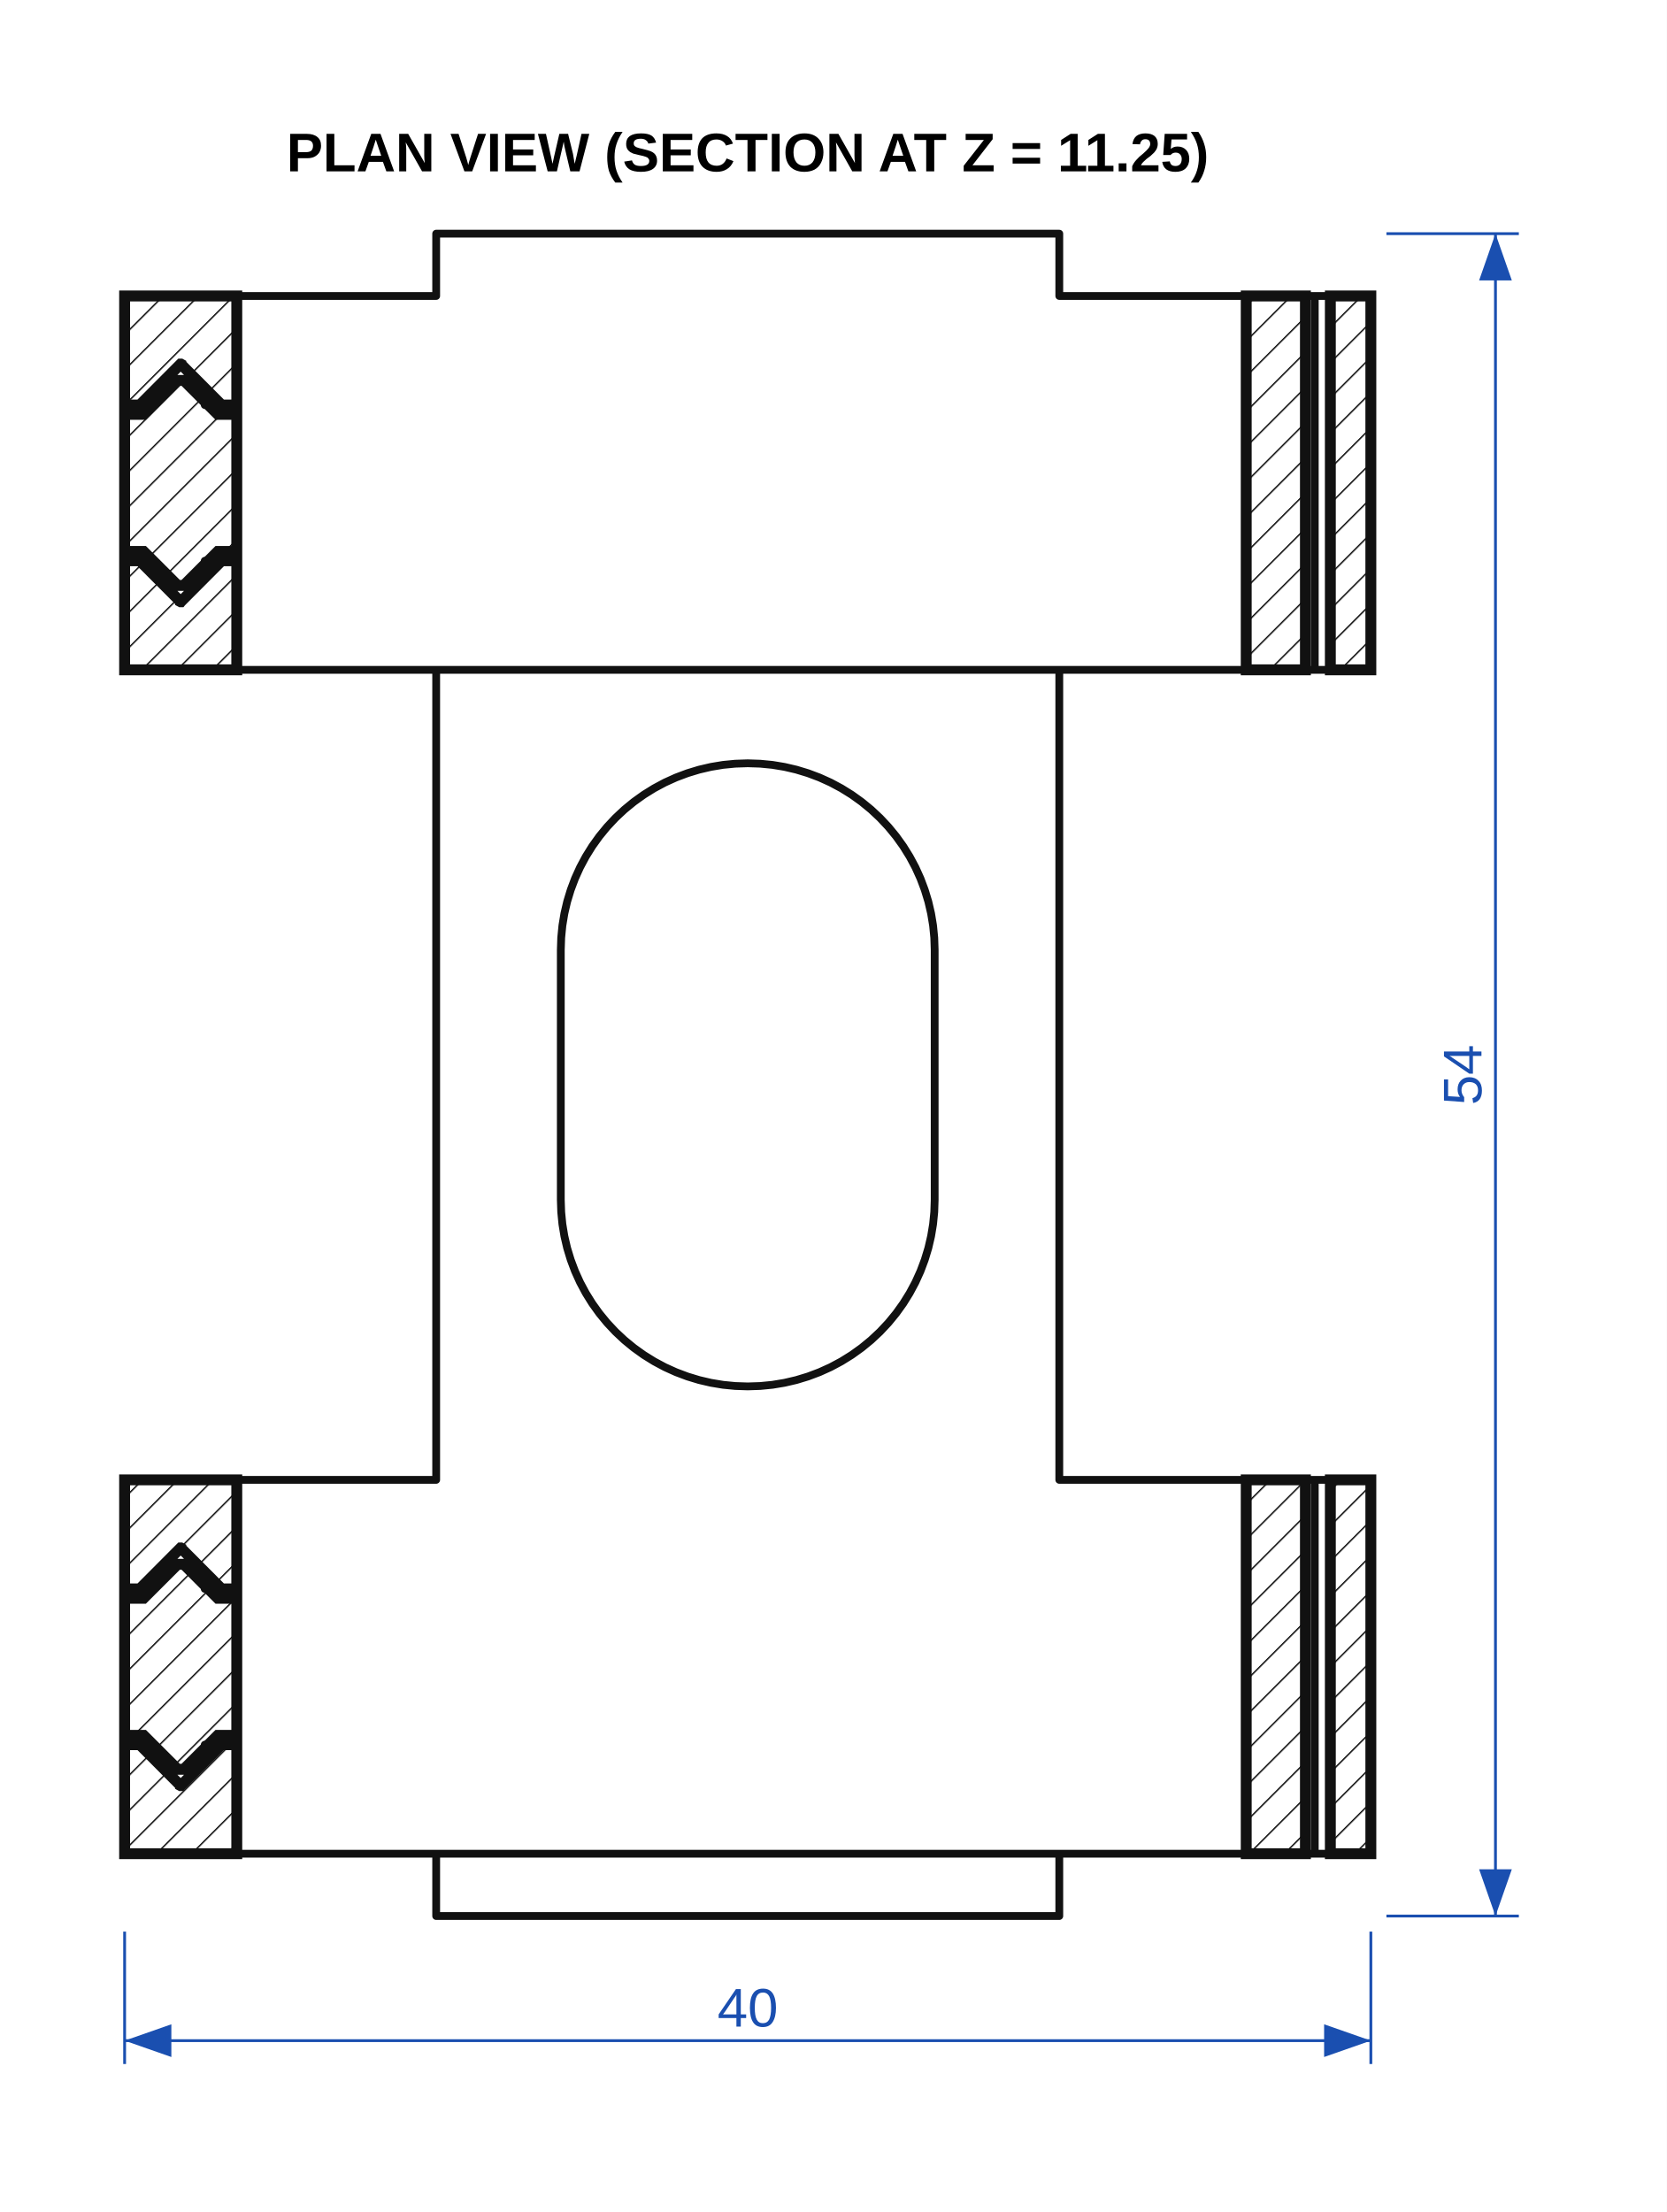
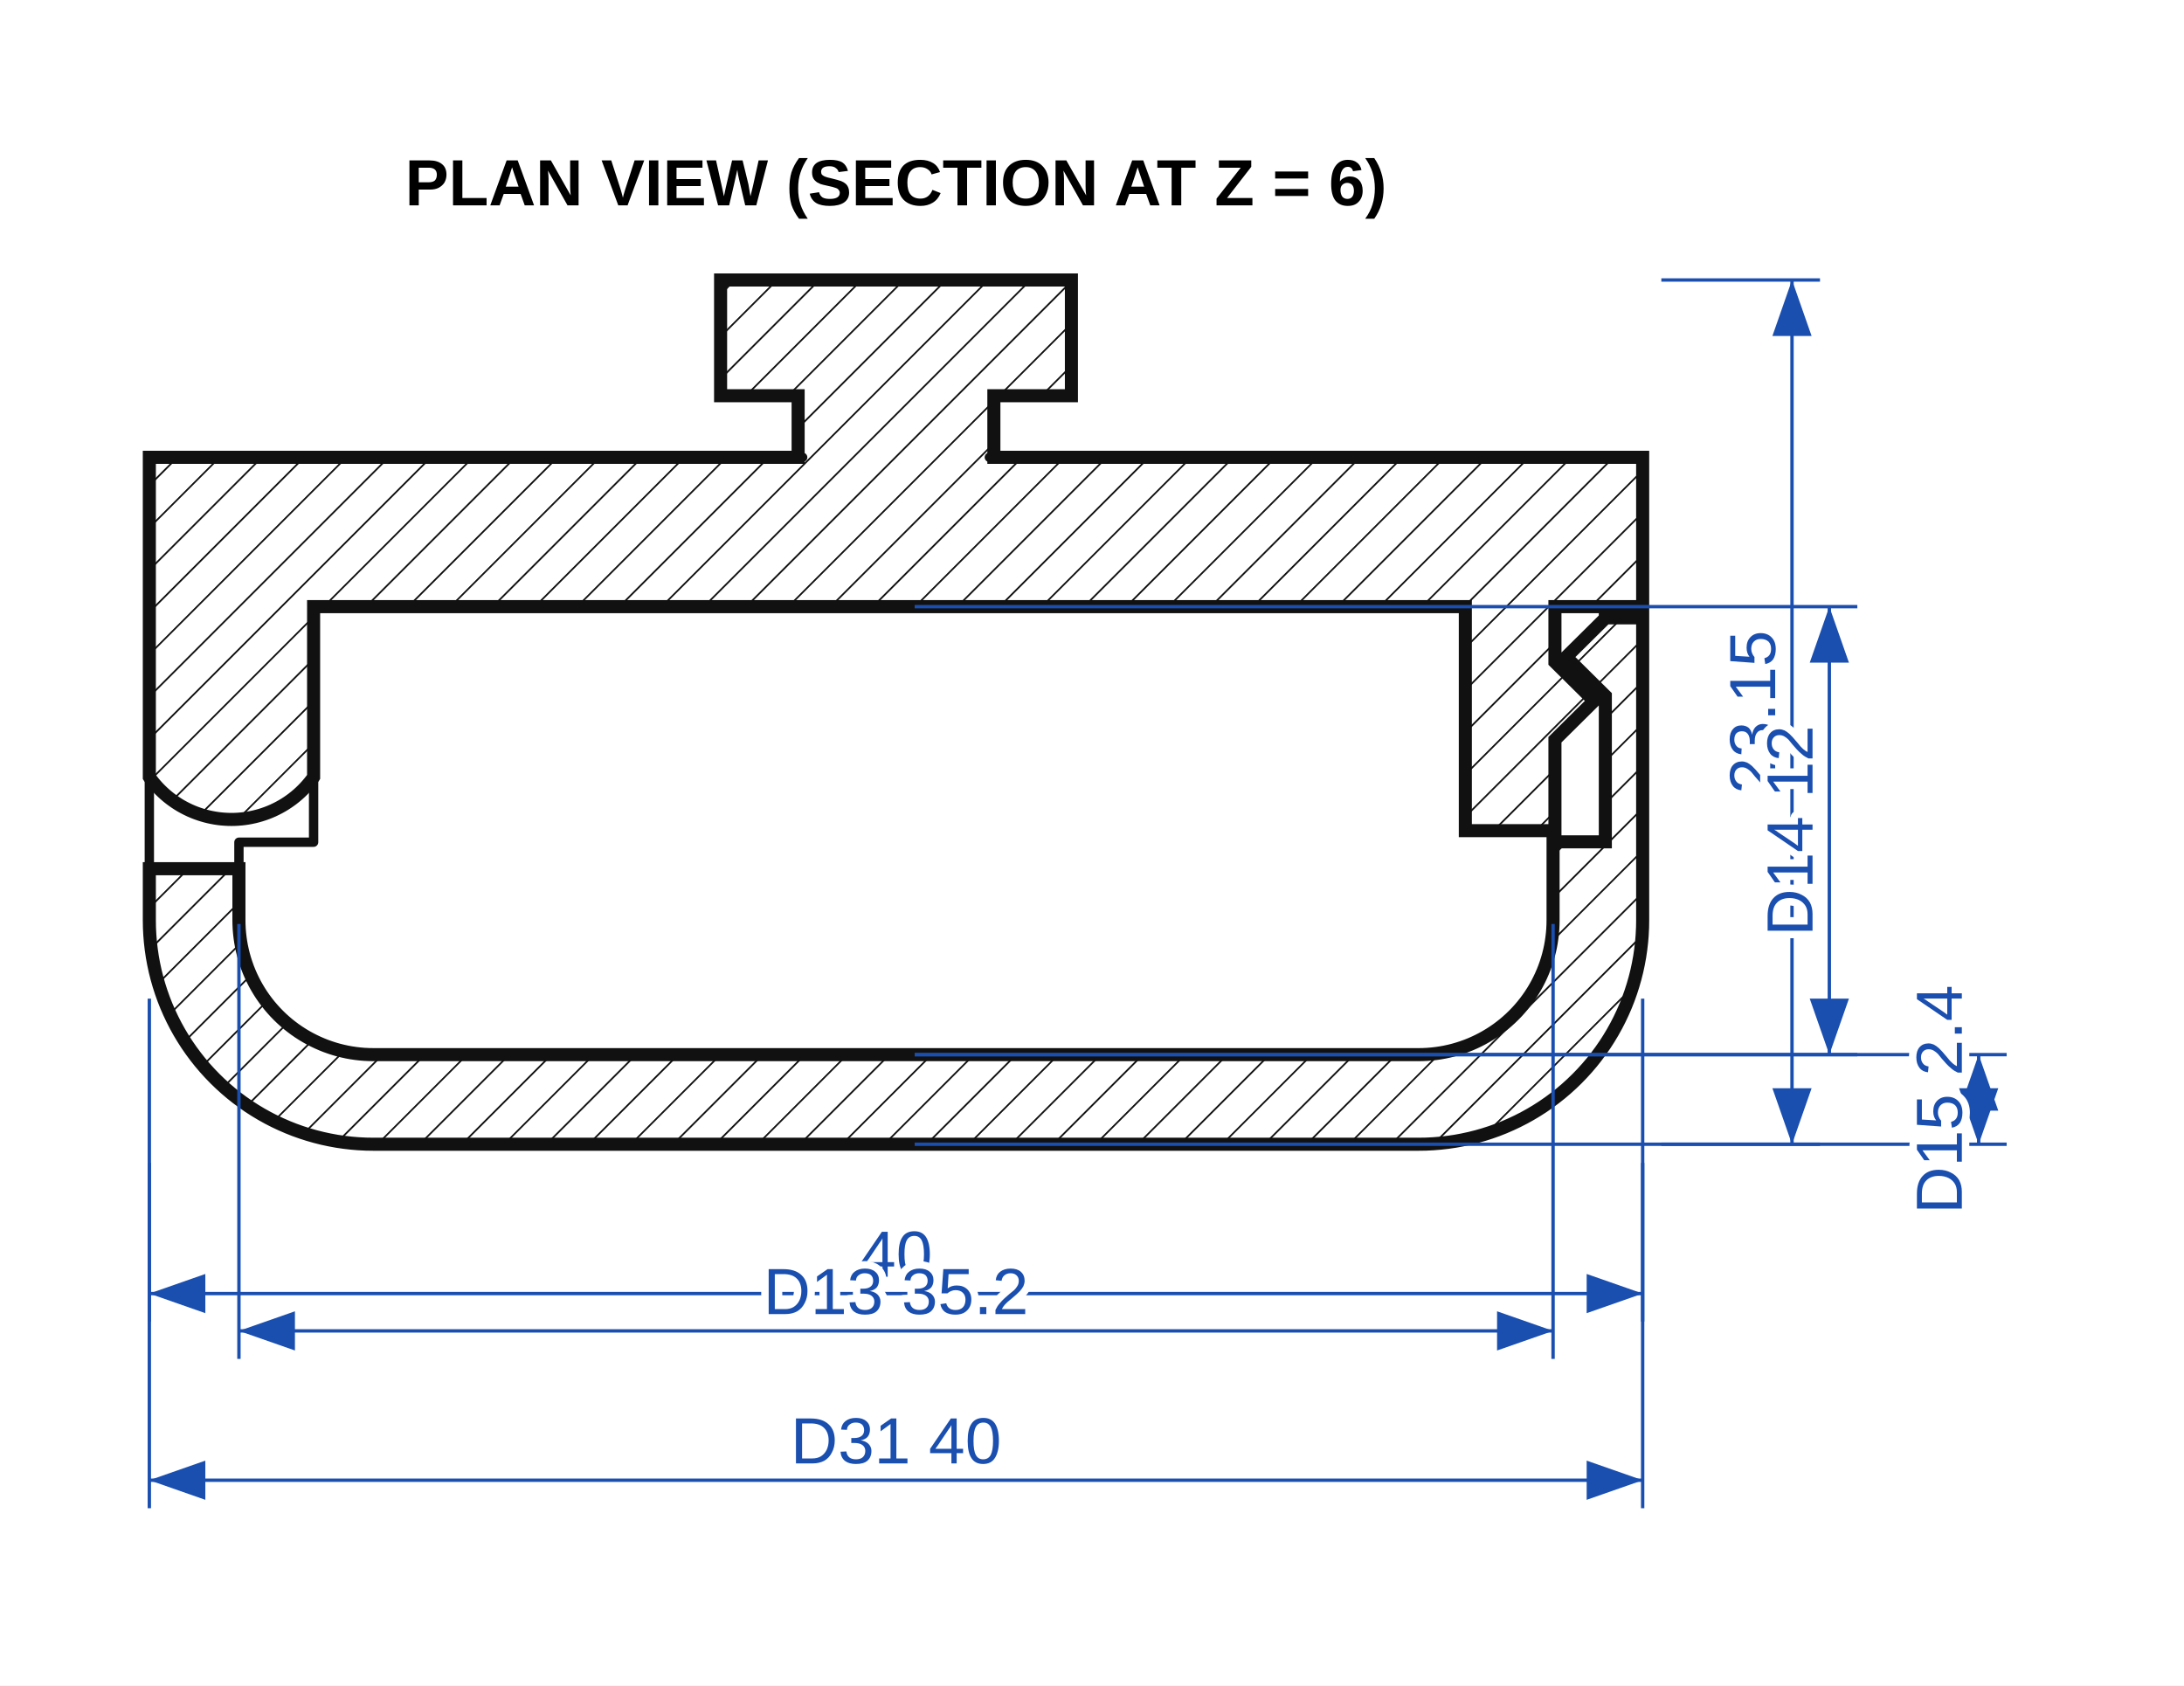
- <svg xmlns="http://www.w3.org/2000/svg" width="107mm" height="142mm" viewBox="0 0 107 142">
+ <svg xmlns="http://www.w3.org/2000/svg" width="117mm" height="90.3mm" viewBox="0 0 117 90.3">
  <defs>
    <pattern id="hatch" patternUnits="userSpaceOnUse" width="1.6" height="1.6" patternTransform="rotate(45)">
      <line x1="0" y1="0" x2="0" y2="1.6" stroke="#111" stroke-width="0.18" />
    </pattern>
    <marker id="arr" viewBox="0 0 10 10" refX="10" refY="5" markerWidth="3" markerHeight="3" orient="auto-start-reverse" markerUnits="userSpaceOnUse">
      <path d="M0,1.5 L10,5 L0,8.5 z" fill="#1a4fb0" />
    </marker>
    <marker id="arr-err" viewBox="0 0 10 10" refX="10" refY="5" markerWidth="3" markerHeight="3" orient="auto-start-reverse" markerUnits="userSpaceOnUse">
      <path d="M0,1.5 L10,5 L0,8.5 z" fill="#d0021b" />
    </marker>
  </defs>
  <style>text{font-family:Arial,Helvetica,sans-serif}.vis{stroke:#111;stroke-width:0.5;stroke-linecap:round;fill:none}.hid{stroke:#555;stroke-width:0.25;stroke-dasharray:1.6 0.8;fill:none}.cut{stroke:#111;stroke-width:0.7;fill:url(#hatch);fill-rule:evenodd}.dim{stroke:#1a4fb0;stroke-width:0.18;fill:none}.dimerr{stroke:#d0021b;stroke-width:0.25;fill:none}.dt{paint-order:stroke;stroke:#fff;stroke-width:0.8;stroke-linejoin:round}</style>
  <rect width="100%" height="100%" fill="#fff" />
  <g id="view-plan">
-     <text x="48" y="11" font-size="3.5" font-weight="bold" text-anchor="middle">PLAN VIEW (SECTION AT Z = 11.25)</text>
-     <path class="cut" d="M8 112L8.945 112L8.97 112L8.972 112L11.58 114.617L11.59 114.627L11.59 114.628L11.592 114.629L11.593 114.629L11.593 114.629L11.595 114.629L11.595 114.629L11.597 114.629L11.597 114.629L11.599 114.629L11.6 114.629L11.602 114.629L11.603 114.629L11.605 114.629L11.605 114.629L11.607 114.629L11.607 114.629L11.608 114.629L11.609 114.628L11.61 114.628L11.615 114.623L11.62 114.617L11.63 114.607L14.228 112L14.23 112L15.2 112L15.2 115.922L15.2 119L14.145 119L12.128 119L12.047 119L11.966 119L11.884 119L11.802 119L11.72 119L11.637 119L11.553 119L11.47 119L11.385 119L11.3 119L11.215 119L11.128 119L11.041 119L10.954 119L10.865 119L10.776 119L10.686 119L10.595 119L10.503 119L10.41 119L10.316 119L10.221 119L10.125 119L10.028 119L9.929 119L9.83 119L9.729 119L9.626 119L9.523 119L9.493 119L8 119L8 114.182L8 112Z M11.799 113.58L11.793 113.58L11.787 113.58L11.773 113.58L11.761 113.58L11.741 113.58L11.724 113.58L11.7 113.58L11.678 113.58L11.652 113.58L11.627 113.58L11.6 113.58L11.574 113.58L11.548 113.58L11.524 113.58L11.5 113.58L11.478 113.58L11.459 113.58L11.441 113.58L11.427 113.58L11.414 113.58L11.407 113.58L11.401 113.58L11.381 113.561L9.221 111.4L9.16 111.4L8 111.4L8 105.55L8 102.6L9.217 102.6L9.221 102.6L9.451 102.369L11.401 100.42L11.407 100.42L11.413 100.42L11.427 100.42L11.439 100.42L11.459 100.42L11.476 100.42L11.5 100.42L11.522 100.42L11.548 100.42L11.573 100.42L11.6 100.42L11.626 100.42L11.652 100.42L11.676 100.42L11.7 100.42L11.722 100.42L11.741 100.42L11.759 100.42L11.773 100.42L11.786 100.42L11.793 100.42L11.799 100.42L11.819 100.439L13.979 102.6L13.983 102.6L14.156 102.6L15.2 102.6L15.2 108.45L15.2 111.4L14.156 111.4L13.983 111.4L13.979 111.4L13.748 111.631L11.799 113.58Z M83.397 95L83.8 95L83.8 101.486L83.8 119L83.41 119L83.397 119L80 119L80 106.987L80 95L83.397 95Z M85.4 102.01L85.4 102L85.4 95.007L85.4 95L85.403 95L85.796 95L88 95L88 98.916L88 98.922L88 100.096L88 102L88 106.397L88 106.405L88 112L88 115.916L88 119L85.796 119L85.403 119L85.4 119L85.4 112.007L85.4 112L85.4 102.01Z M9.626 95L9.729 95L9.83 95L9.929 95L10.028 95L10.125 95L10.221 95L10.316 95L10.41 95L10.503 95L10.595 95L10.686 95L10.776 95L10.865 95L10.954 95L11.041 95L11.128 95L11.215 95L11.3 95L11.385 95L11.47 95L11.553 95L11.637 95L11.72 95L11.802 95L11.884 95L11.966 95L12.047 95L12.128 95L14.145 95L15.2 95L15.2 98.922L15.2 102L14.255 102L14.23 102L14.228 102L11.62 99.383L11.61 99.373L11.61 99.372L11.608 99.371L11.607 99.371L11.607 99.371L11.605 99.371L11.605 99.371L11.603 99.371L11.603 99.371L11.601 99.371L11.6 99.371L11.598 99.371L11.597 99.371L11.595 99.371L11.595 99.371L11.593 99.371L11.593 99.371L11.592 99.371L11.591 99.372L11.59 99.372L11.585 99.377L11.58 99.383L11.57 99.393L8.972 102L8.97 102L8 102L8 97.182L8 95L9.493 95L9.523 95L9.626 95Z M8 36L8.945 36L8.97 36L8.972 36L11.58 38.617L11.59 38.627L11.59 38.628L11.592 38.629L11.593 38.629L11.593 38.629L11.595 38.629L11.595 38.629L11.597 38.629L11.597 38.629L11.599 38.629L11.6 38.629L11.602 38.629L11.603 38.629L11.605 38.629L11.605 38.629L11.607 38.629L11.607 38.629L11.608 38.629L11.609 38.628L11.61 38.628L11.615 38.623L11.62 38.617L11.63 38.607L14.228 36L14.23 36L15.2 36L15.2 39.922L15.2 43L14.145 43L12.128 43L12.047 43L11.966 43L11.884 43L11.802 43L11.72 43L11.637 43L11.553 43L11.47 43L11.385 43L11.3 43L11.215 43L11.128 43L11.041 43L10.954 43L10.865 43L10.776 43L10.686 43L10.595 43L10.503 43L10.41 43L10.316 43L10.221 43L10.125 43L10.028 43L9.929 43L9.83 43L9.729 43L9.626 43L9.523 43L9.493 43L8 43L8 38.182L8 36Z M11.799 37.58L11.793 37.58L11.787 37.58L11.773 37.58L11.761 37.58L11.741 37.58L11.724 37.58L11.7 37.58L11.678 37.58L11.652 37.58L11.627 37.58L11.6 37.58L11.574 37.58L11.548 37.58L11.524 37.58L11.5 37.58L11.478 37.58L11.459 37.58L11.441 37.58L11.427 37.58L11.414 37.58L11.407 37.58L11.401 37.58L11.381 37.561L9.221 35.4L9.16 35.4L8 35.4L8 29.55L8 26.6L9.217 26.6L9.221 26.6L9.451 26.369L11.401 24.42L11.407 24.42L11.413 24.42L11.427 24.42L11.439 24.42L11.459 24.42L11.476 24.42L11.5 24.42L11.522 24.42L11.548 24.42L11.573 24.42L11.6 24.42L11.626 24.42L11.652 24.42L11.676 24.42L11.7 24.42L11.722 24.42L11.741 24.42L11.759 24.42L11.773 24.42L11.786 24.42L11.793 24.42L11.799 24.42L11.819 24.439L13.979 26.6L13.983 26.6L14.156 26.6L15.2 26.6L15.2 32.45L15.2 35.4L14.156 35.4L13.983 35.4L13.979 35.4L13.748 35.631L11.799 37.58Z M83.397 19L83.8 19L83.8 25.486L83.8 43L83.41 43L83.397 43L80 43L80 30.987L80 19L83.397 19Z M85.4 26.01L85.4 26L85.4 19.007L85.4 19L85.403 19L85.796 19L88 19L88 22.916L88 22.922L88 24.096L88 26L88 28.719L88 30.405L88 36L88 39.916L88 43L85.796 43L85.403 43L85.4 43L85.4 36.007L85.4 36L85.4 26.01Z M8 19L9.493 19L9.523 19L9.626 19L9.729 19L9.83 19L9.929 19L10.028 19L10.125 19L10.221 19L10.316 19L10.41 19L10.503 19L10.595 19L10.686 19L10.776 19L10.865 19L10.954 19L11.041 19L11.128 19L11.215 19L11.3 19L11.385 19L11.47 19L11.553 19L11.637 19L11.72 19L11.802 19L11.884 19L11.966 19L12.047 19L12.128 19L14.145 19L15.2 19L15.2 22.922L15.2 26L14.255 26L14.23 26L14.228 26L11.62 23.383L11.61 23.373L11.61 23.372L11.608 23.371L11.607 23.371L11.607 23.371L11.605 23.371L11.605 23.371L11.603 23.371L11.603 23.371L11.601 23.371L11.6 23.371L11.598 23.371L11.597 23.371L11.595 23.371L11.595 23.371L11.593 23.371L11.593 23.371L11.592 23.371L11.591 23.372L11.59 23.372L11.585 23.377L11.58 23.383L11.57 23.393L8.972 26L8.97 26L8 26L8 21.182L8 19Z" />
-     <path class="vis" d="M8 119L8 112 M8 119L8 111.4 M8 119L8.023 119 M8 112L8.023 112 M8 102.6L8 95 M8 102L8.023 102 M8 95L8 119 M8 95L8 102 M8 95L8.023 95 M8 43L8 36 M8 43L8 35.4 M8 43L8 19 M8 43L8.023 43 M8 36L8.023 36 M8 26.6L8 19 M8 26.6L9.108 26.6 M8 26L8 19 M8 26L8.023 26 M8 19L8.023 19 M8.023 119L8.109 119 M8.023 112L8.109 112 M8.023 102L8.109 102 M8.023 95L8.109 95 M8.023 43L8.109 43 M8.023 36L8.109 36 M8.023 26L8.109 26 M8.023 19L8.109 19 M8.109 119L8.199 119 M8.109 112L8.199 112 M8.109 102L8.199 102 M8.109 95L8.199 95 M8.109 43L8.199 43 M8.109 36L8.199 36 M8.109 26L8.199 26 M8.109 19L8.199 19 M8.199 119L8.292 119 M8.199 112L8.292 112 M8.199 102L8.292 102 M8.199 95L8.292 95 M8.199 43L8.292 43 M8.199 36L8.292 36 M8.199 26L8.292 26 M8.199 19L8.292 19 M8.292 119L8.389 119 M8.292 102L8.389 102 M8.292 95L8.389 95 M8.292 43L8.389 43 M8.292 26L8.389 26 M8.292 19L8.389 19 M8.389 119L8.489 119 M8.389 112L8.292 112 M8.389 112L8.489 112 M8.389 102L8.489 102 M8.389 95L8.489 95 M8.389 43L8.489 43 M8.389 36L8.292 36 M8.389 36L8.489 36 M8.389 26L8.489 26 M8.389 19L8.489 19 M8.489 119L8.592 119 M8.489 112L8.592 112 M8.489 102L8.592 102 M8.489 95L8.592 95 M8.489 43L8.592 43 M8.489 36L8.592 36 M8.489 26L8.592 26 M8.489 19L8.592 19 M8.592 119L8.699 119 M8.592 112L8.699 112 M8.592 102L8.699 102 M8.592 95L8.699 95 M8.592 43L8.699 43 M8.592 36L8.699 36 M8.592 26L8.699 26 M8.592 19L8.699 19 M8.699 119L8.809 119 M8.699 112L8.809 112 M8.699 102L8.809 102 M8.699 95L8.809 95 M8.699 43L8.809 43 M8.699 36L8.809 36 M8.699 26L8.809 26 M8.699 19L8.809 19 M8.809 119L8.921 119 M8.809 112L8.921 112 M8.809 102L8.921 102 M8.809 95L8.921 95 M8.809 43L8.921 43 M8.809 36L8.921 36 M8.809 26L8.921 26 M8.809 19L8.921 19 M8.921 119L9.037 119 M8.921 112L9.037 112 M8.921 102L9.037 102 M8.921 95L9.037 95 M8.921 43L9.037 43 M8.921 36L9.037 36 M8.921 26L9.037 26 M8.921 19L9.037 19 M8.971 112L9.061 112 M8.971 102L9.061 102 M8.971 36L9.061 36 M8.971 26L9.061 26 M8.972 112L8.971 112 M8.972 102L8.971 102 M8.972 36L8.971 36 M8.972 26L8.971 26 M9.037 119L9.155 119 M9.037 112L9.155 112 M9.037 102L9.155 102 M9.037 95L9.155 95 M9.037 43L9.155 43 M9.037 36L9.155 36 M9.037 26L9.155 26 M9.037 19L9.155 19 M9.061 112L9.324 112 M9.061 102L9.324 102 M9.061 36L9.324 36 M9.061 26L9.324 26 M9.108 35.4L8 35.4 M9.155 119L9.277 119 M9.155 112L9.277 112 M9.155 102L9.277 102 M9.155 95L9.277 95 M9.155 43L9.277 43 M9.155 36L9.277 36 M9.155 26L9.277 26 M9.155 19L9.277 19 M9.22 111.4L11.4 113.58 M9.22 102.6L11.4 100.42 M9.22 35.4L11.4 37.58 M9.22 26.6L11.4 24.42 M9.221 35.4L9.22 35.4 M9.221 26.6L9.22 26.6 M9.277 119L9.4 119 M9.277 112L9.4 112 M9.277 102L9.4 102 M9.277 95L9.4 95 M9.277 43L9.4 43 M9.277 36L9.4 36 M9.277 26L9.4 26 M9.277 19L9.4 19 M9.324 112L9.741 112 M9.324 102L9.741 102 M9.324 36L9.741 36 M9.324 26L9.741 26 M9.4 119L9.526 119 M9.4 112L9.526 112 M9.4 102L9.526 102 M9.4 95L9.526 95 M9.4 43L9.526 43 M9.4 36L9.526 36 M9.4 26L9.526 26 M9.4 19L9.526 19 M9.526 119L9.654 119 M9.526 112L9.654 112 M9.526 95L9.654 95 M9.526 43L9.654 43 M9.526 19L9.654 19 M9.654 119L9.784 119 M9.654 112L9.784 112 M9.654 102L9.526 102 M9.654 102L9.784 102 M9.654 95L9.784 95 M9.654 43L9.784 43 M9.654 36L9.526 36 M9.654 36L9.784 36 M9.654 26L9.526 26 M9.654 26L9.784 26 M9.654 19L9.784 19 M9.784 119L9.916 119 M9.784 95L9.916 95 M9.784 43L9.916 43 M9.784 19L9.916 19 M9.916 119L10.05 119 M9.916 95L10.05 95 M9.916 43L10.05 43 M9.916 19L10.05 19 M10.05 119L10.186 119 M10.05 95L10.186 95 M10.05 43L10.186 43 M10.05 19L10.186 19 M10.186 119L10.323 119 M10.186 95L10.323 95 M10.186 43L10.323 43 M10.186 19L10.323 19 M10.323 119L10.461 119 M10.323 95L10.461 95 M10.323 43L10.461 43 M10.323 19L10.461 19 M10.461 119L10.601 119 M10.461 95L10.601 95 M10.461 43L10.601 43 M10.461 19L10.601 19 M10.601 119L10.742 119 M10.601 95L10.742 95 M10.601 43L10.742 43 M10.601 19L10.742 19 M10.742 119L10.883 119 M10.742 95L10.883 95 M10.742 43L10.883 43 M10.742 19L10.883 19 M10.883 119L11.026 119 M10.883 95L11.026 95 M10.883 43L11.026 43 M10.883 19L11.026 19 M11.026 119L11.169 119 M11.026 95L11.169 95 M11.026 43L11.169 43 M11.026 19L11.169 19 M11.169 119L11.312 119 M11.169 95L11.312 95 M11.169 43L11.312 43 M11.169 19L11.312 19 M11.312 119L11.456 119 M11.312 95L11.456 95 M11.312 43L11.456 43 M11.312 19L11.456 19 M11.4 37.58L11.407 37.58 M11.4 24.42L11.407 24.42 M11.401 113.58L11.4 113.58 M11.401 100.42L11.4 100.42 M11.401 37.58L11.4 37.58 M11.401 24.42L11.4 24.42 M11.407 37.58L11.427 37.58 M11.407 24.42L11.427 24.42 M11.427 37.58L11.459 37.58 M11.427 24.42L11.459 24.42 M11.456 119L11.6 119 M11.456 95L11.6 95 M11.456 43L11.6 43 M11.456 19L11.6 19 M11.459 37.58L11.5 37.58 M11.459 24.42L11.5 24.42 M11.5 37.58L11.548 37.58 M11.5 24.42L11.548 24.42 M11.548 37.58L11.6 37.58 M11.591 99.371L11.592 99.371 M11.591 23.371L11.592 23.371 M11.592 114.629L11.591 114.629 M11.592 38.629L11.591 38.629 M11.6 37.58L11.652 37.58 M11.6 24.42L11.548 24.42 M11.6 24.42L11.652 24.42 M11.608 114.629L11.609 114.629 M11.608 99.371L11.609 99.371 M11.608 38.629L11.609 38.629 M11.608 23.371L11.609 23.371 M11.652 37.58L11.7 37.58 M11.7 37.58L11.741 37.58 M11.7 24.42L11.652 24.42 M11.741 37.58L11.773 37.58 M11.741 24.42L11.7 24.42 M11.741 24.42L11.773 24.42 M11.773 37.58L11.793 37.58 M11.793 37.58L11.8 37.58 M11.793 24.42L11.773 24.42 M11.799 113.58L11.8 113.58 M11.799 100.42L11.8 100.42 M11.799 37.58L11.8 37.58 M11.799 24.42L11.8 24.42 M11.8 24.42L11.793 24.42 M13.143 112L15.2 112 M13.143 36L15.2 36 M13.876 112L13.459 112 M13.876 102L13.459 102 M13.876 36L13.459 36 M13.876 26L13.459 26 M13.979 35.4L13.98 35.4 M13.979 26.6L13.98 26.6 M13.98 111.4L11.8 113.58 M13.98 102.6L11.8 100.42 M13.98 35.4L11.8 37.58 M13.98 26.6L11.8 24.42 M14.092 26.6L15.2 26.6 M14.139 112L13.876 112 M14.139 102L13.876 102 M14.139 36L13.876 36 M14.139 26L13.876 26 M14.228 112L14.229 112 M14.228 102L14.229 102 M14.228 36L14.229 36 M14.228 26L14.229 26 M14.229 112L14.139 112 M14.229 102L14.139 102 M14.229 36L14.139 36 M14.229 26L14.139 26 M15.2 119L11.6 119 M15.2 102L13.143 102 M15.2 95L11.6 95 M15.2 43L11.6 43 M15.2 35.4L14.092 35.4 M15.2 26L13.143 26 M15.2 19L11.6 19 M28 123L28 119 M28 123L68 123 M28 119L8 119 M28 119L28 123 M28 119L68 119 M28 119L80 119 M28 95L8 95 M28 95L28 43 M28 43L8 43 M28 43L28 95 M28 43L68 43 M28 43L80 43 M28 19L8 19 M28 19L28 15 M28 15L28 19 M28 15L68 15 M36 77.02L36 60.98 M36 60.98L36.026 60.196 M36.026 77.804L36 77.02 M36.026 60.196L36.102 59.416 M36.102 78.584L36.026 77.804 M36.102 59.416L36.23 58.643 M36.23 79.357L36.102 78.584 M36.23 79.357L36.408 80.121 M36.23 58.643L36.408 57.879 M36.408 80.121L36.23 79.357 M36.408 80.121L36.636 80.871 M36.408 57.879L36.636 57.129 M36.636 57.129L36.912 56.395 M36.912 81.605L36.636 80.871 M36.912 81.605L37.235 82.319 M36.912 56.395L37.235 55.681 M37.235 82.319L36.912 81.605 M37.235 82.319L37.605 83.01 M37.235 55.681L37.605 54.99 M37.605 54.99L38.019 54.324 M38.019 83.676L37.605 83.01 M38.019 83.676L38.476 84.313 M38.019 54.324L38.476 53.687 M38.476 84.313L38.019 83.676 M38.476 84.313L38.973 84.919 M38.476 53.687L38.973 53.081 M38.973 84.919L39.509 85.491 M38.973 53.081L39.509 52.509 M39.509 85.491L38.973 84.919 M39.509 85.491L40.081 86.027 M39.509 52.509L40.081 51.973 M40.081 51.973L40.687 51.476 M40.687 86.524L40.081 86.027 M40.687 86.524L41.324 86.981 M40.687 51.476L41.324 51.019 M41.324 86.981L40.687 86.524 M41.324 86.981L41.99 87.395 M41.324 51.019L41.99 50.605 M41.99 87.395L42.681 87.765 M41.99 50.605L42.681 50.235 M42.681 87.765L43.395 88.088 M42.681 50.235L43.395 49.912 M43.395 88.088L44.129 88.364 M43.395 49.912L44.129 49.636 M44.129 88.364L44.879 88.592 M44.129 49.636L44.879 49.408 M44.879 88.592L45.643 88.77 M44.879 49.408L45.643 49.23 M45.643 88.77L46.416 88.898 M45.643 49.23L46.416 49.102 M46.416 88.898L47.196 88.974 M46.416 49.102L47.196 49.026 M47.196 88.974L47.98 89 M47.196 49.026L47.98 49 M47.98 89L48.02 89 M47.98 49L48.02 49 M48.02 89L48.804 88.974 M48.02 49L48.804 49.026 M48.804 88.974L49.584 88.898 M48.804 49.026L49.584 49.102 M49.584 88.898L50.357 88.77 M49.584 49.102L50.357 49.23 M50.357 88.77L51.121 88.592 M50.357 49.23L49.584 49.102 M50.357 49.23L51.121 49.408 M51.121 88.592L51.871 88.364 M51.121 49.408L51.871 49.636 M51.871 88.364L52.605 88.088 M51.871 49.636L52.605 49.912 M52.605 88.088L53.319 87.765 M52.605 49.912L53.319 50.235 M53.319 87.765L54.01 87.395 M53.319 50.235L54.01 50.605 M54.01 87.395L54.676 86.981 M54.01 50.605L54.676 51.019 M54.676 86.981L55.313 86.524 M55.313 86.524L55.919 86.027 M55.313 51.476L54.676 51.019 M55.313 51.476L55.919 51.973 M55.919 86.027L56.491 85.491 M55.919 51.973L56.491 52.509 M56.491 85.491L57.027 84.919 M56.491 52.509L57.027 53.081 M57.027 84.919L57.524 84.313 M57.027 53.081L57.524 53.687 M57.524 84.313L57.981 83.676 M57.981 83.676L58.395 83.01 M57.981 54.324L57.524 53.687 M58.395 83.01L58.765 82.319 M58.395 54.99L57.981 54.324 M58.765 82.319L59.088 81.605 M58.765 55.681L58.395 54.99 M59.088 81.605L59.364 80.871 M59.088 56.395L58.765 55.681 M59.364 80.871L59.592 80.121 M59.364 57.129L59.088 56.395 M59.592 80.121L59.77 79.357 M59.592 57.879L59.364 57.129 M59.592 57.879L59.77 58.643 M59.77 79.357L59.898 78.584 M59.898 78.584L59.974 77.804 M59.898 59.416L59.77 58.643 M59.974 77.804L60 77.02 M59.974 60.196L59.898 59.416 M60 77.02L60 60.98 M60 60.98L59.974 60.196 M68 123L68 119 M68 119L68 123 M68 119L80 119 M68 119L88 119 M68 95L68 43 M68 95L80 95 M68 95L88 95 M68 43L68 95 M68 43L80 43 M68 43L88 43 M68 19L68 15 M68 19L80 19 M68 19L88 19 M68 15L68 19 M80 119L80 95 M80 43L80 19 M83.8 119L84.8 119 M83.8 95L84.8 95 M83.8 43L84.8 43 M83.8 19L84.8 19 M84.4 119L84.4 112 M84.4 112L84.4 102 M84.4 102L84.4 95 M84.4 43L84.4 36 M84.4 36L84.4 26 M84.4 26L84.4 19 M84.8 119L88 119 M84.8 95L88 95 M84.8 43L88 43 M84.8 19L88 19 M85.4 119L84.4 119 M85.4 95L84.4 95 M85.4 95L88 95 M85.4 43L84.4 43 M85.4 19L84.4 19 M85.4 19L88 19 M88 119L85.4 119 M88 119L88 112 M88 119L88 95 M88 112L88 102 M88 102L88 95 M88 43L85.4 43 M88 43L88 36 M88 43L88 19 M88 36L88 26 M88 26L88 19" />
-     <path class="dim" d="M8 124L8 132.5" />
-     <path class="dim" d="M88 124L88 132.5" />
-     <path class="dim" marker-start="url(#arr)" marker-end="url(#arr)" d="M8 131L88 131" />
-     <text class="dt" x="48" y="130.1" font-size="3.5" fill="#1a4fb0" text-anchor="middle" transform="rotate(0 48 130.1)">40</text>
-     <path class="dim" d="M89 123L97.5 123" />
+     <text x="48" y="11" font-size="3.5" font-weight="bold" text-anchor="middle">PLAN VIEW (SECTION AT Z = 6)</text>
+     <path class="cut" d="M12.088 58.322L11.991 58.234L11.797 58.058L11.703 57.967L11.515 57.785L11.424 57.691L11.242 57.503L11.154 57.406L10.978 57.212L10.893 57.112L10.724 56.913L10.642 56.81L10.48 56.605L10.402 56.5L10.246 56.29L10.171 56.182L10.022 55.967L9.951 55.857L9.81 55.637L9.742 55.525L9.608 55.3L9.544 55.186L9.417 54.957L9.357 54.84L9.238 54.607L9.182 54.489L9.07 54.252L9.018 54.132L8.913 53.892L8.865 53.77L8.769 53.527L8.725 53.404L8.637 53.157L8.597 53.033L8.517 52.783L8.481 52.658L8.409 52.406L8.377 52.279L8.313 52.025L8.286 51.897L8.231 51.641L8.207 51.512L8.16 51.255L8.141 51.125L8.103 50.866L8.088 50.736L8.058 50.476L8.047 50.346L8.026 50.085L8.019 49.954L8.006 49.693L8.004 49.562L8 49.3L8 48.38L8 46.54L11.2 46.54L12.8 46.54L12.8 47.46L12.8 49.3L12.801 49.379L12.804 49.536L12.808 49.614L12.815 49.771L12.822 49.849L12.835 50.006L12.844 50.084L12.862 50.24L12.873 50.317L12.896 50.473L12.91 50.55L12.938 50.705L12.955 50.781L12.988 50.935L13.007 51.011L13.045 51.163L13.067 51.239L13.11 51.39L13.134 51.465L13.182 51.614L13.209 51.688L13.261 51.836L13.29 51.909L13.348 52.055L13.379 52.127L13.442 52.272L13.475 52.342L13.543 52.484L13.578 52.554L13.65 52.694L13.688 52.763L13.765 52.9L13.805 52.967L13.886 53.102L13.928 53.168L14.013 53.3L14.058 53.365L14.148 53.494L14.194 53.557L14.288 53.683L14.337 53.745L14.434 53.868L14.485 53.928L14.587 54.047L14.639 54.105L14.745 54.222L14.8 54.278L14.909 54.391L14.965 54.446L15.078 54.555L15.136 54.608L15.253 54.713L15.313 54.764L15.432 54.866L15.494 54.915L15.617 55.012L15.68 55.059L15.806 55.153L15.871 55.197L16 55.287L16.066 55.329L16.198 55.414L16.265 55.455L16.4 55.535L16.469 55.574L16.606 55.65L16.676 55.686L16.816 55.757L16.887 55.791L17.029 55.858L17.101 55.889L17.245 55.952L17.318 55.981L17.464 56.039L17.538 56.065L17.686 56.118L17.76 56.142L17.91 56.19L17.985 56.212L18.136 56.255L18.213 56.274L18.365 56.312L18.442 56.328L18.595 56.362L18.673 56.376L18.827 56.404L18.905 56.415L19.06 56.438L19.138 56.447L19.294 56.465L19.373 56.472L19.529 56.485L19.608 56.488L19.764 56.496L19.843 56.497L20 56.5L38.667 56.5L76 56.5L76.079 56.499L76.236 56.496L76.314 56.492L76.471 56.485L76.549 56.478L76.706 56.465L76.784 56.456L76.94 56.438L77.017 56.427L77.173 56.404L77.25 56.39L77.405 56.362L77.481 56.345L77.635 56.312L77.711 56.293L77.864 56.255L77.939 56.233L78.09 56.19L78.165 56.166L78.314 56.118L78.388 56.091L78.536 56.039L78.609 56.01L78.755 55.952L78.827 55.921L78.971 55.858L79.042 55.825L79.184 55.757L79.254 55.722L79.394 55.65L79.463 55.612L79.6 55.535L79.667 55.495L79.802 55.414L79.868 55.372L80 55.287L80.065 55.242L80.194 55.153L80.257 55.106L80.383 55.012L80.445 54.963L80.568 54.866L80.628 54.815L80.747 54.713L80.805 54.66L80.922 54.555L80.978 54.5L81.091 54.391L81.146 54.335L81.255 54.222L81.308 54.164L81.413 54.047L81.464 53.987L81.566 53.868L81.614 53.806L81.712 53.683L81.759 53.62L81.852 53.494L81.897 53.429L81.987 53.3L82.029 53.234L82.114 53.102L82.155 53.035L82.235 52.9L82.274 52.831L82.35 52.694L82.386 52.624L82.457 52.484L82.491 52.413L82.558 52.272L82.589 52.199L82.652 52.055L82.681 51.982L82.739 51.836L82.765 51.762L82.818 51.614L82.842 51.54L82.89 51.39L82.912 51.315L82.955 51.163L82.974 51.087L83.012 50.935L83.029 50.858L83.062 50.705L83.076 50.627L83.104 50.473L83.115 50.395L83.138 50.24L83.147 50.162L83.165 50.006L83.172 49.927L83.185 49.771L83.188 49.692L83.196 49.536L83.197 49.457L83.2 49.3L83.2 47.9L83.2 45.1L84.133 45.1L86 45.1L86 42.493L86 37.28L85.3 36.587L83.9 35.2L84.6 34.507L86 33.12L86 33.113L86 33.1L87.333 33.1L88 33.1L88 41.1L88 41.113L88 46.513L88 49.3L87.998 49.431L87.994 49.693L87.987 49.823L87.974 50.085L87.964 50.215L87.942 50.476L87.927 50.606L87.897 50.866L87.878 50.996L87.84 51.255L87.816 51.384L87.769 51.641L87.742 51.769L87.687 52.025L87.655 52.152L87.591 52.406L87.555 52.532L87.483 52.783L87.443 52.908L87.363 53.157L87.319 53.281L87.231 53.527L87.183 53.649L87.087 53.892L87.035 54.012L86.93 54.252L86.874 54.371L86.762 54.607L86.703 54.724L86.583 54.957L86.519 55.071L86.392 55.3L86.325 55.412L86.19 55.637L86.12 55.747L85.978 55.967L85.903 56.074L85.754 56.29L85.676 56.395L85.52 56.605L85.439 56.708L85.276 56.913L85.191 57.013L85.022 57.212L84.934 57.309L84.758 57.503L84.667 57.597L84.485 57.785L84.391 57.876L84.203 58.058L84.106 58.146L83.912 58.322L83.812 58.407L83.613 58.576L83.51 58.657L83.305 58.82L83.2 58.898L82.99 59.054L82.882 59.129L82.667 59.278L82.557 59.349L82.337 59.49L82.225 59.558L82 59.692L81.886 59.756L81.657 59.883L81.54 59.943L81.307 60.062L81.189 60.118L80.952 60.23L80.832 60.282L80.592 60.387L80.47 60.435L80.227 60.531L80.104 60.575L79.857 60.663L79.733 60.703L79.483 60.783L79.358 60.819L79.106 60.891L78.979 60.923L78.725 60.987L78.597 61.014L78.341 61.069L78.212 61.093L77.955 61.14L77.825 61.159L77.566 61.197L77.436 61.212L77.176 61.242L77.046 61.253L76.785 61.274L76.654 61.281L76.393 61.294L76.262 61.296L76 61.3L57.333 61.3L20 61.3L19.869 61.298L19.607 61.294L19.477 61.287L19.215 61.274L19.085 61.264L18.824 61.242L18.694 61.227L18.434 61.197L18.304 61.178L18.045 61.14L17.916 61.116L17.659 61.069L17.531 61.042L17.275 60.987L17.148 60.955L16.894 60.891L16.768 60.855L16.517 60.783L16.392 60.743L16.143 60.663L16.019 60.619L15.773 60.531L15.651 60.483L15.408 60.387L15.288 60.334L15.048 60.23L14.929 60.174L14.693 60.062L14.576 60.003L14.343 59.883L14.229 59.819L14 59.692L13.888 59.625L13.663 59.49L13.553 59.419L13.333 59.278L13.226 59.203L13.01 59.054L12.905 58.976L12.695 58.82L12.592 58.739L12.387 58.576L12.287 58.491L12.088 58.322Z M8 29.071L8 24.5L40.34 24.5L42.63 24.5L42.757 24.5L42.757 24.328L42.757 21.2L42.547 21.2L38.603 21.2L38.603 20.972L38.603 15L44.74 15L47.741 15L51.024 15L57.063 15L57.177 15L57.397 15L57.397 15.228L57.397 21.2L53.453 21.2L53.243 21.2L53.243 21.372L53.243 24.5L53.37 24.5L55.66 24.5L57.646 24.5L59.334 24.5L60.74 24.5L88 24.5L88 27.929L88 32.5L85.986 32.5L83.3 32.5L83.3 34.196L83.3 35.468L84.2 36.36L85.4 37.549L84.5 38.44L83.3 39.629L83.3 41.716L83.3 44.5L81.243 44.5L78.5 44.5L78.5 37.643L78.5 32.5L74 32.5L56.857 32.5L48.286 32.5L39.938 32.5L16.8 32.5L16.8 38.821L16.8 41.63L16.797 41.635L16.789 41.645L16.757 41.689L16.684 41.787L16.65 41.83L16.574 41.926L16.539 41.967L16.46 42.06L16.423 42.101L16.341 42.191L16.303 42.23L16.218 42.318L16.179 42.356L16.091 42.441L16.051 42.478L15.96 42.56L15.919 42.595L15.826 42.674L15.783 42.708L15.687 42.784L15.644 42.817L15.545 42.889L15.501 42.92L15.4 42.99L15.354 43.019L15.252 43.086L15.205 43.114L15.1 43.177L15.052 43.203L14.946 43.262L14.897 43.287L14.788 43.343L14.739 43.366L14.629 43.419L14.579 43.44L14.466 43.489L14.416 43.509L14.302 43.554L14.251 43.572L14.136 43.613L14.084 43.63L13.968 43.667L13.915 43.682L13.798 43.716L13.745 43.729L13.626 43.759L13.573 43.77L13.453 43.796L13.4 43.806L13.28 43.828L13.226 43.836L13.105 43.854L13.051 43.86L12.929 43.874L12.875 43.878L12.753 43.888L12.699 43.891L12.577 43.897L12.522 43.898L12.4 43.9L12.346 43.899L12.223 43.897L12.169 43.894L12.047 43.888L11.993 43.884L11.871 43.874L11.817 43.868L11.695 43.854L11.641 43.846L11.52 43.828L11.467 43.818L11.347 43.796L11.293 43.785L11.174 43.759L11.121 43.746L11.002 43.716L10.95 43.701L10.832 43.667L10.781 43.651L10.664 43.613L10.613 43.595L10.498 43.554L10.447 43.534L10.334 43.489L10.284 43.467L10.171 43.419L10.122 43.395L10.012 43.343L9.963 43.318L9.854 43.262L9.807 43.236L9.7 43.177L9.653 43.149L9.548 43.086L9.503 43.056L9.4 42.99L9.355 42.959L9.255 42.889L9.211 42.857L9.113 42.784L9.07 42.75L8.974 42.674L8.933 42.639L8.84 42.56L8.799 42.523L8.709 42.441L8.67 42.403L8.582 42.318L8.544 42.279L8.459 42.191L8.422 42.151L8.34 42.06L8.305 42.019L8.226 41.926L8.192 41.883L8.116 41.787L8.084 41.744L8.011 41.645L8.007 41.641L8 41.63L8 35.309L8 35.289L8 32.48L8 32.46L8 31.142L8 29.071Z" />
+     <path class="vis" d="M8 49.3L8 45.12 M8 46.54L8 45.12 M8 46.54L12.8 46.54 M8 45.12L8 45.1 M8 45.1L8 35.37 M8 32.5L8 41.63 M8 32.5L8 24.5 M8 24.5L43 24.5 M8.16 51.255L8.103 50.866 M8.517 52.783L8.409 52.406 M8.582 42.318L8.459 42.191 M8.637 53.157L8.517 52.783 M8.769 53.527L8.637 53.157 M8.84 42.56L8.974 42.674 M8.974 42.674L9.113 42.784 M9.07 54.252L8.913 53.892 M9.238 54.607L9.417 54.957 M9.4 42.99L9.548 43.086 M9.608 55.3L9.417 54.957 M9.81 55.637L9.608 55.3 M9.854 43.262L9.7 43.177 M10.022 55.967L9.81 55.637 M10.171 43.419L10.334 43.489 M10.334 43.489L10.498 43.554 M10.498 43.554L10.664 43.613 M10.664 43.613L10.832 43.667 M10.978 57.212L10.724 56.913 M11.002 43.716L11.174 43.759 M11.347 43.796L11.52 43.828 M11.515 57.785L11.242 57.503 M11.515 57.785L11.797 58.058 M11.52 43.828L11.695 43.854 M11.695 43.854L11.871 43.874 M12.088 58.322L12.387 58.576 M12.223 43.897L12.4 43.9 M12.387 58.576L12.695 58.82 M12.695 58.82L13.01 59.054 M12.753 43.888L12.577 43.897 M12.8 49.3L12.8 45.12 M12.8 46.54L12.8 45.12 M12.8 45.12L16.8 45.12 M12.804 49.536L12.8 49.3 M12.815 49.771L12.804 49.536 M12.862 50.24L12.835 50.006 M12.896 50.473L12.862 50.24 M12.938 50.705L12.896 50.473 M12.938 50.705L12.988 50.935 M13.045 51.163L12.988 50.935 M13.11 51.39L13.045 51.163 M13.348 52.055L13.261 51.836 M13.348 52.055L13.442 52.271 M13.65 52.694L13.543 52.484 M13.968 43.667L13.798 43.716 M14.013 53.3L13.886 53.102 M14.288 53.683L14.148 53.494 M14.302 43.554L14.136 43.613 M14.434 53.868L14.288 53.683 M14.629 43.419L14.788 43.343 M14.693 60.062L14.343 59.883 M14.946 43.262L15.1 43.177 M15.4 42.99L15.252 43.086 M15.408 60.387L15.773 60.531 M15.432 54.866L15.253 54.713 M15.432 54.866L15.617 55.012 M15.806 55.152L16 55.287 M16.091 42.441L16.218 42.318 M16.143 60.663L15.773 60.531 M16.198 55.414L16 55.287 M16.198 55.414L16.4 55.535 M16.517 60.783L16.143 60.663 M16.517 60.783L16.894 60.891 M16.574 41.926L16.46 42.06 M16.574 41.926L16.684 41.787 M16.606 55.65L16.4 55.535 M16.606 55.65L16.816 55.757 M16.8 45.12L16.8 33.1 M16.8 32.5L16.8 41.63 M16.812 32.5L78.5 32.5 M16.894 60.891L17.275 60.987 M17.029 55.858L17.245 55.952 M17.245 55.952L17.464 56.039 M17.464 56.039L17.686 56.118 M17.659 61.069L18.045 61.14 M17.686 56.118L17.91 56.19 M17.91 56.19L18.137 56.255 M18.365 56.312L18.595 56.362 M18.595 56.362L18.827 56.404 M18.827 56.404L19.06 56.438 M19.06 56.438L19.294 56.465 M19.764 56.496L20 56.5 M20 56.5L76 56.5 M38.791 21.2L38.603 21.2 M38.791 15L38.603 15 M39.049 21.2L38.791 21.2 M39.049 21.2L39.368 21.2 M39.049 15L38.791 15 M39.049 15L39.368 15 M39.746 21.2L39.368 21.2 M39.746 21.2L40.18 21.2 M39.746 15L39.368 15 M39.746 15L40.18 15 M40.18 21.2L40.668 21.2 M40.18 15L40.668 15 M40.668 21.2L41.206 21.2 M41.206 21.2L42.716 21.2 M41.206 15L40.668 15 M41.206 15L48 15 M48 15L54.794 15 M53 24.5L88 24.5 M53.284 21.2L54.794 21.2 M54.794 21.2L55.332 21.2 M54.794 15L55.332 15 M55.82 21.2L55.332 21.2 M55.82 21.2L56.254 21.2 M55.82 15L55.332 15 M56.254 21.2L56.632 21.2 M56.254 15L55.82 15 M56.254 15L56.632 15 M56.632 21.2L56.951 21.2 M56.632 15L56.951 15 M56.951 21.2L57.209 21.2 M57.209 21.2L57.397 21.2 M57.209 15L56.951 15 M57.209 15L57.397 15 M76 56.5L76.236 56.496 M76.236 56.496L76.471 56.485 M76.393 61.294L76.785 61.274 M76.706 56.465L76.94 56.438 M76.94 56.438L77.173 56.404 M77.173 56.404L77.405 56.362 M77.405 56.362L77.635 56.312 M77.566 61.197L77.955 61.14 M77.635 56.312L77.863 56.255 M77.863 56.255L78.09 56.19 M78.314 56.118L78.536 56.039 M78.5 44.5L83.3 44.5 M78.5 32.5L78.5 44.5 M78.536 56.039L78.755 55.952 M78.755 55.952L78.971 55.858 M79.106 60.891L79.483 60.783 M79.184 55.757L79.394 55.65 M79.483 60.783L79.857 60.663 M79.802 55.414L80 55.287 M79.857 60.663L80.227 60.531 M80.194 55.152L80.383 55.012 M80.227 60.531L80.592 60.387 M80.383 55.012L80.568 54.866 M80.592 60.387L80.952 60.23 M81.255 54.222L81.413 54.047 M81.307 60.062L81.657 59.883 M81.413 54.047L81.566 53.868 M81.566 53.868L81.712 53.683 M81.657 59.883L82 59.692 M81.852 53.494L81.987 53.3 M81.987 53.3L82.114 53.102 M82 59.692L82.337 59.49 M82.114 53.102L82.235 52.9 M82.235 52.9L82.35 52.694 M82.337 59.49L82.667 59.278 M82.35 52.694L82.457 52.484 M82.558 52.271L82.652 52.055 M82.652 52.055L82.739 51.836 M82.739 51.836L82.818 51.614 M82.89 51.39L82.955 51.163 M83.012 50.935L83.062 50.705 M83.062 50.705L83.104 50.473 M83.104 50.473L83.138 50.24 M83.185 49.771L83.196 49.536 M83.3 32.5L88 32.5 M83.613 58.576L83.912 58.322 M84.485 57.785L84.758 57.503 M84.7 38.242L85.4 37.549 M84.95 34.16L86 33.12 M85.276 56.913L85.52 56.605 M85.52 56.605L85.754 56.29 M86 45.1L86 37.28 M86 37.28L85.65 36.933 M86 33.12L86 33.1 M86.583 54.957L86.762 54.607 M87.087 53.892L87.231 53.527 M87.231 53.527L87.363 53.157 M87.363 53.157L87.483 52.783 M87.483 52.783L87.591 52.406 M87.769 51.641L87.84 51.255 M88 49.3L88 45.12 M88 45.12L88 45.1 M88 45.1L88 33.1 M88 32.5L88 24.5" />
+     <path class="dim" d="M8 62.3L8 70.8" />
+     <path class="dim" d="M88 62.3L88 70.8" />
+     <path class="dim" marker-start="url(#arr)" marker-end="url(#arr)" d="M8 69.3L88 69.3" />
+     <text class="dt" x="48" y="68.4" font-size="3.5" fill="#1a4fb0" text-anchor="middle" transform="rotate(0 48 68.4)">40</text>
+     <path class="dim" d="M89 61.3L97.5 61.3" />
    <path class="dim" d="M89 15L97.5 15" />
-     <path class="dim" marker-start="url(#arr)" marker-end="url(#arr)" d="M96 123L96 15" />
-     <text class="dt" x="95.1" y="69" font-size="3.5" fill="#1a4fb0" text-anchor="middle" transform="rotate(-90 95.1 69)">54</text>
+     <path class="dim" marker-start="url(#arr)" marker-end="url(#arr)" d="M96 61.3L96 15" />
+     <text class="dt" x="95.1" y="38.15" font-size="3.5" fill="#1a4fb0" text-anchor="middle" transform="rotate(-90 95.1 38.15)">23.15</text>
+     <path class="dim" d="M12.8 49.5L12.8 72.8" />
+     <path class="dim" d="M83.2 49.5L83.2 72.8" />
+     <path class="dim" marker-start="url(#arr)" marker-end="url(#arr)" d="M12.8 71.3L83.2 71.3" />
+     <text class="dt" x="48" y="70.4" font-size="3.5" fill="#1a4fb0" text-anchor="middle" transform="rotate(0 48 70.4)">D13 35.2</text>
+     <path class="dim" d="M49 32.5L99.5 32.5" />
+     <path class="dim" d="M49 56.5L99.5 56.5" />
+     <path class="dim" marker-start="url(#arr)" marker-end="url(#arr)" d="M98 32.5L98 56.5" />
+     <text class="dt" x="97.1" y="44.5" font-size="3.5" fill="#1a4fb0" text-anchor="middle" transform="rotate(-90 97.1 44.5)">D14 12</text>
+     <path class="dim" d="M49 56.5L107.5 56.5" />
+     <path class="dim" d="M49 61.3L107.5 61.3" />
+     <path class="dim" marker-start="url(#arr)" marker-end="url(#arr)" d="M106 56.5L106 61.3" />
+     <text class="dt" x="105.1" y="58.9" font-size="3.5" fill="#1a4fb0" text-anchor="middle" transform="rotate(-90 105.1 58.9)">D15 2.4</text>
+     <path class="dim" d="M8 53.5L8 80.8" />
+     <path class="dim" d="M88 53.5L88 80.8" />
+     <path class="dim" marker-start="url(#arr)" marker-end="url(#arr)" d="M8 79.3L88 79.3" />
+     <text class="dt" x="48" y="78.4" font-size="3.5" fill="#1a4fb0" text-anchor="middle" transform="rotate(0 48 78.4)">D31 40</text>
  </g>
</svg>
